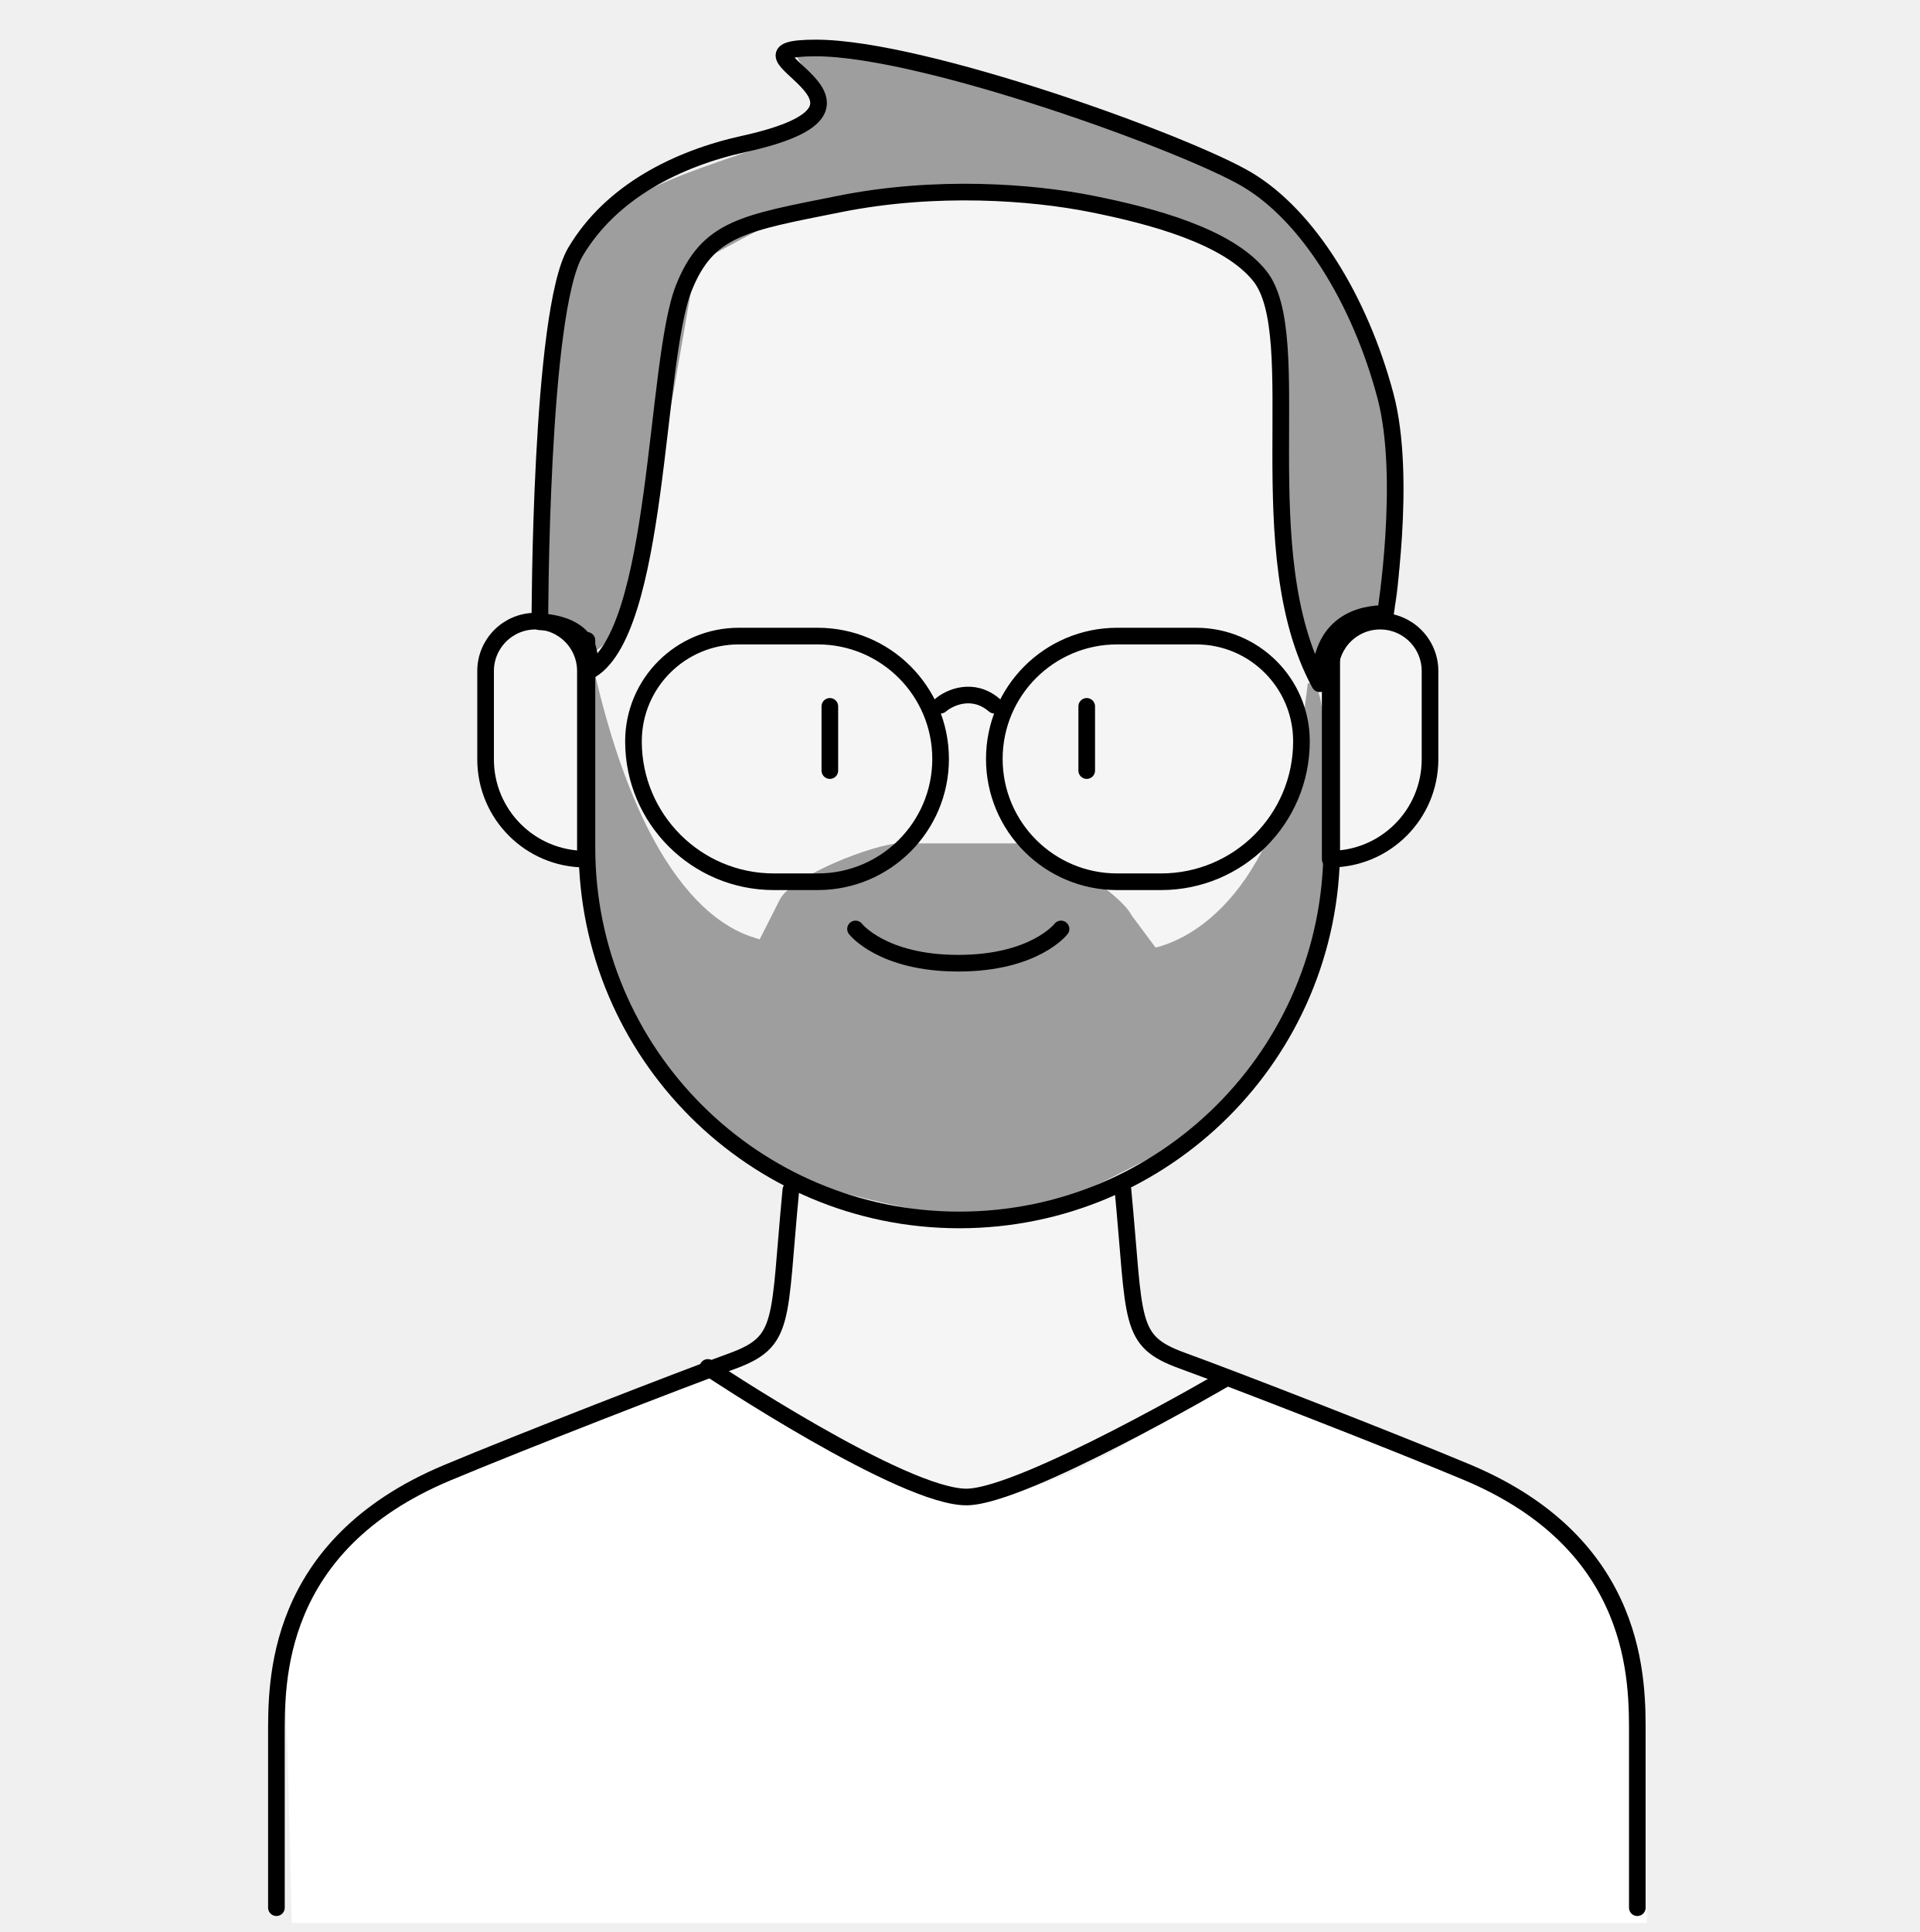
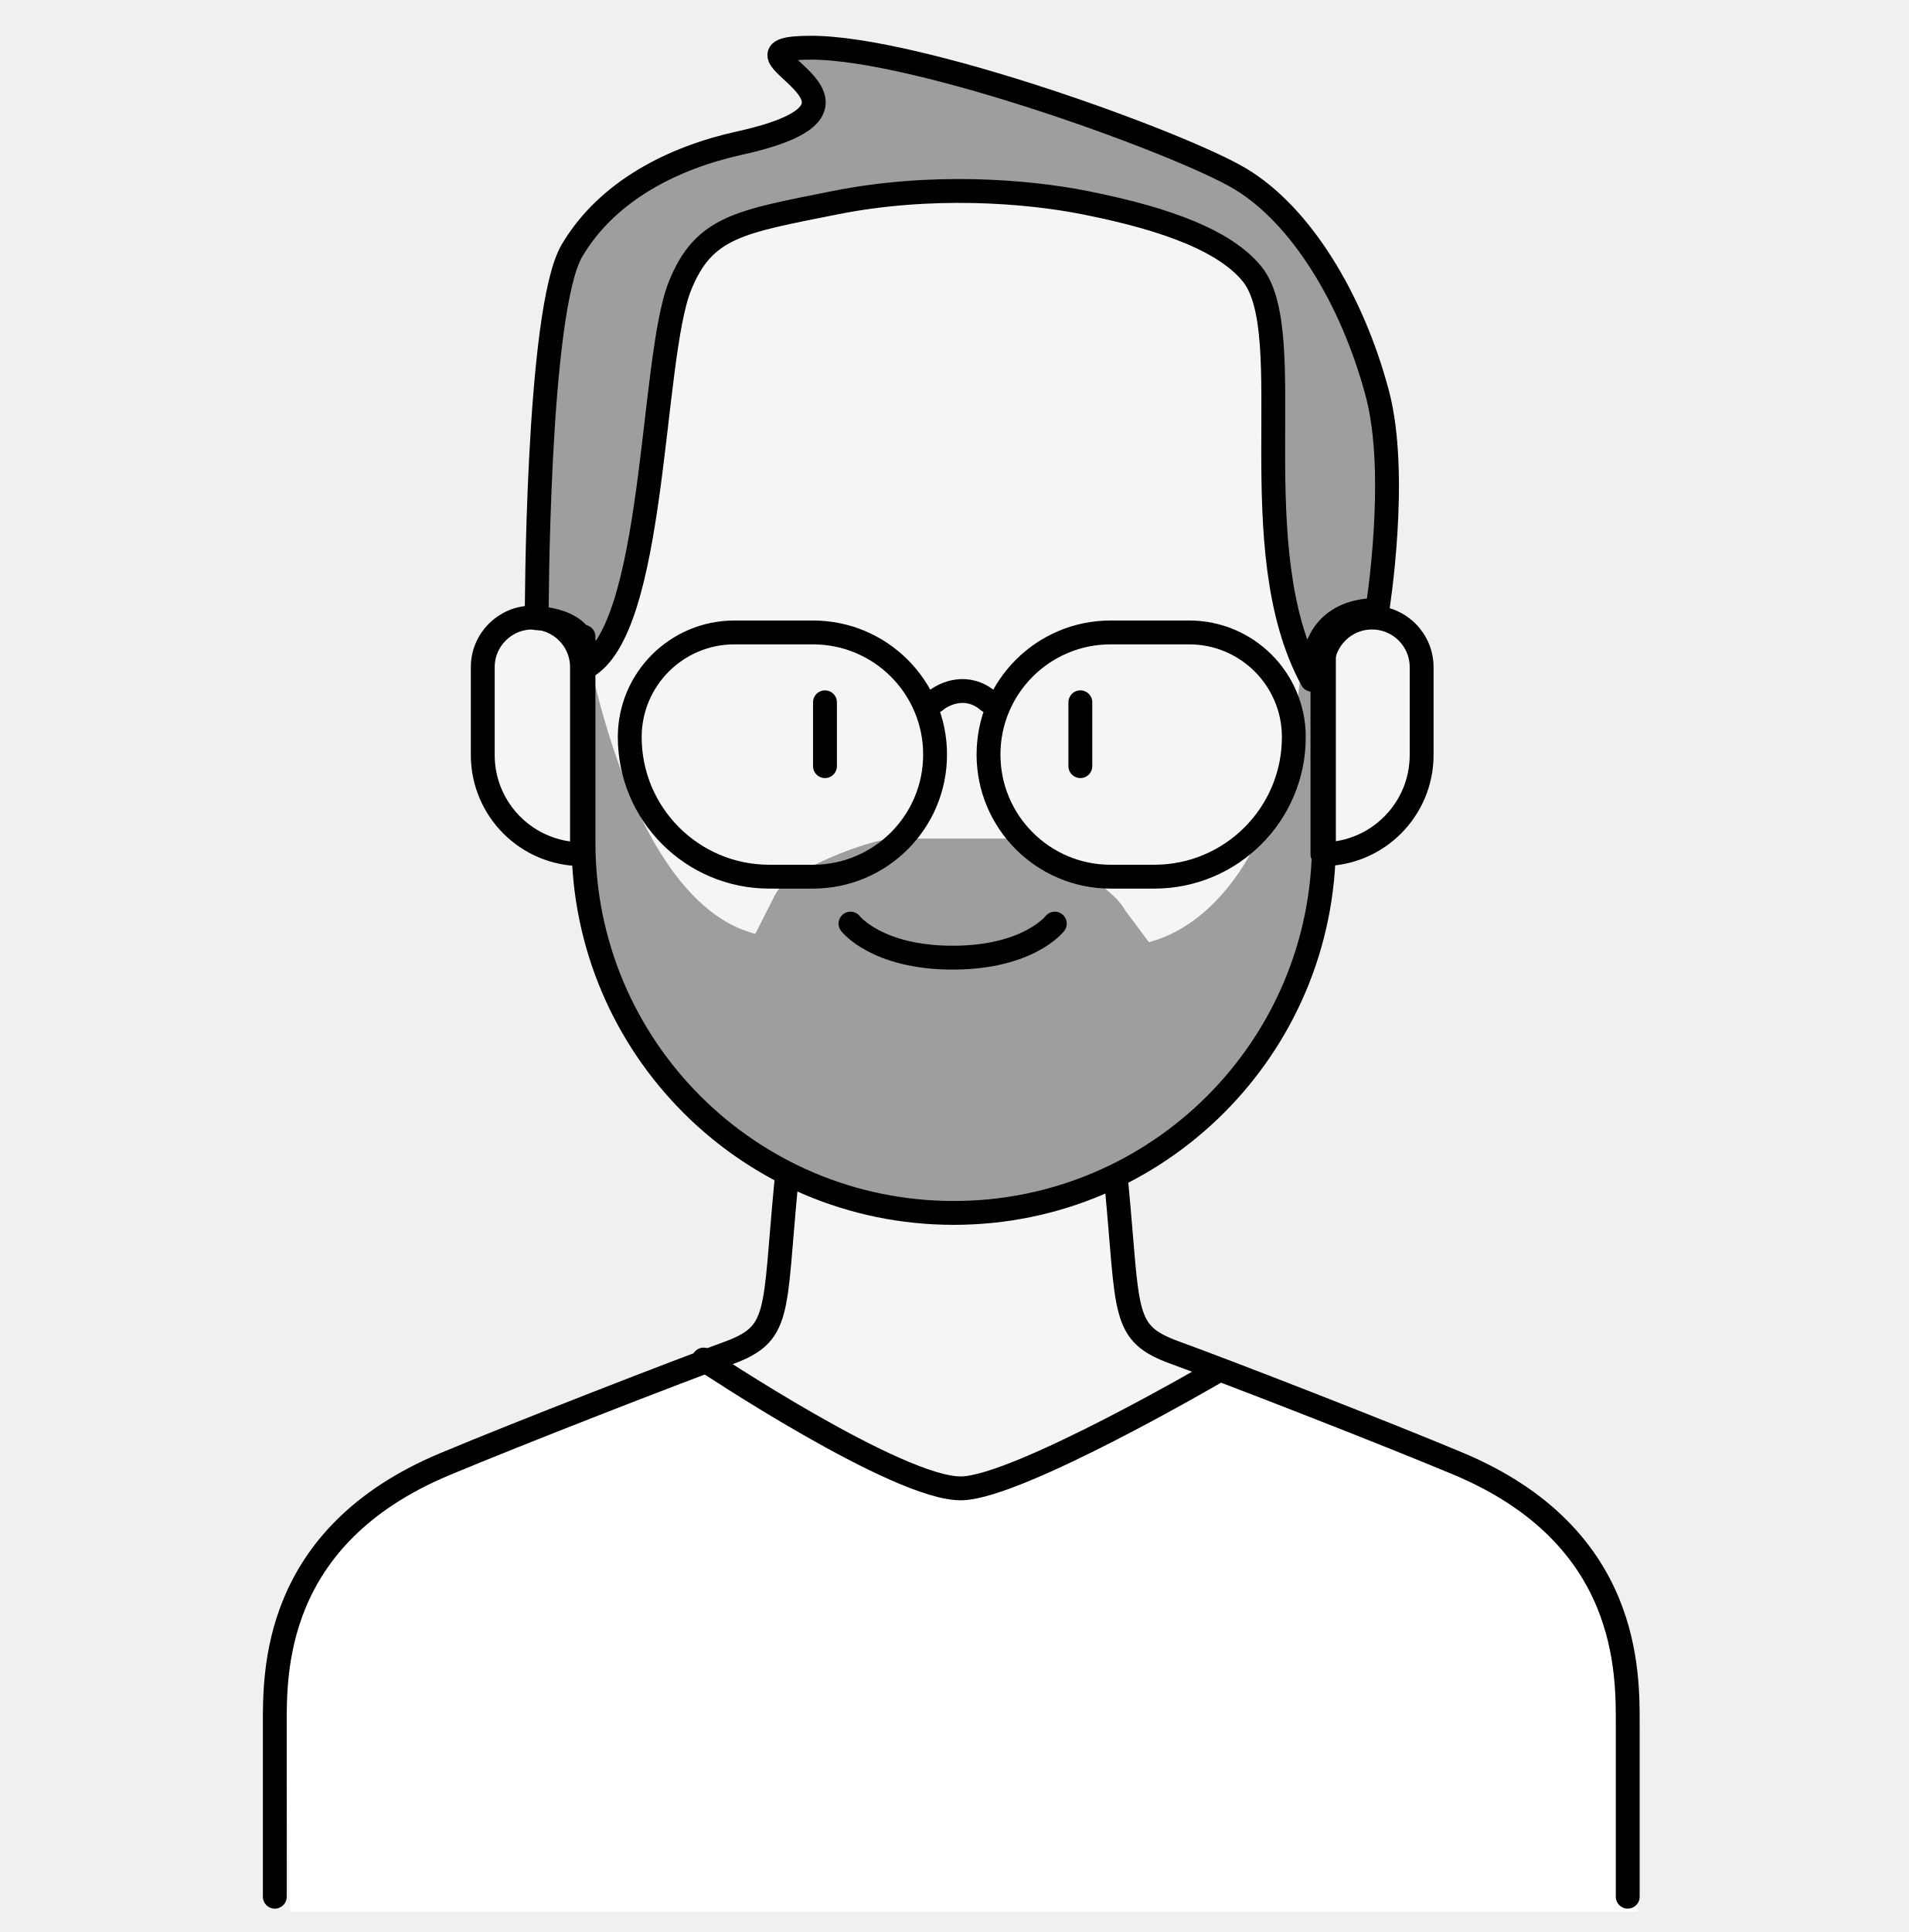
- <svg xmlns="http://www.w3.org/2000/svg" width="150" height="151" viewBox="0 0 150 151" fill="none">
-   <path d="M22.5 137.802C22.5 133.419 20.154 121.31 33.749 115.312C39.655 112.707 51.333 108.395 55.312 106.875C58.123 105.802 66.794 116.797 75.937 117.188C80.742 117.393 91.544 111.535 94.687 107.813C98.667 109.332 109.453 113.469 115.359 116.074C128.954 122.071 128.699 133.419 128.699 137.802L128.699 150.293H22.8L22.5 137.802Z" fill="white" />
-   <path d="M60.9 103.789L62.812 91.875C71.249 95.625 76.2 96.562 87.186 92.812C89.061 101.25 86.385 102.053 90 105.293C92.811 107.812 94.686 107.812 94.686 107.812C94.686 107.812 81.205 116.727 76.2 116.693C71.307 116.66 56.249 106.875 56.249 106.875L60.9 103.789Z" fill="#F5F5F5" />
-   <path d="M104.099 52.188C104.099 50.035 105.845 48.288 107.999 48.288C110.153 48.288 111.899 50.035 111.899 52.188V59.089C111.899 63.396 108.406 66.888 104.099 66.888V52.188Z" fill="#F5F5F5" />
-   <path d="M45.9 52.188C45.9 50.035 44.154 48.288 42 48.288C39.846 48.288 38.1 50.035 38.1 52.188V59.089C38.1 63.396 41.593 66.888 45.9 66.888V52.188Z" fill="#F5F5F5" />
-   <path d="M96.562 19.98C101.181 22.5 100.274 43.02 105 51.562C105 52.352 104.872 58.699 104.714 66.314C104.381 82.308 91.313 95.093 75.316 95.093C59.07 95.093 45.9 81.922 45.9 65.677C45.9 59.456 45.9 53.622 45.9 49.793C47.812 49.793 50.624 41.25 52.499 28.125C53.192 23.28 52.499 17.812 63.749 15.938C72.187 15.938 85.484 13.938 96.562 19.98Z" fill="#F5F5F5" />
-   <path d="M46.238 50.918L42.488 49.043C43.425 47.168 39.675 24.668 47.175 17.168C51.031 13.312 61.316 11.692 63.75 9.375C66.049 7.185 60.535 4.206 62.812 3.75C67.5 2.813 93.073 8.677 102.488 18.105C107.812 23.438 110.301 40.293 109.051 47.168L102.488 52.5C100.312 47.813 100.312 27.188 99.375 22.5C99.375 17.812 82.5 15 75.937 15C64.687 15 64.687 15 54.566 20.521L54.375 20.625C52.5 30.938 49.687 50.625 46.238 50.918Z" fill="#9E9E9E" />
-   <path d="M60.937 70.313C61.875 68.438 68.437 65.918 70.312 65.918L79.988 65.918C81.314 65.918 87.488 69.668 88.426 71.543L90.301 74.062C92.695 73.464 100.312 70.313 102.187 53.438C104.241 52.28 103.426 66.516 103.426 66.855C103.426 67.793 104.58 83.153 90.301 90.293C84.676 93.105 81.863 94.98 75.301 94.98C71.551 94.98 61.238 92.168 60.301 91.23C59.363 90.293 44.999 80.625 45.937 65.625L46.043 60.655C45.646 56.318 45.033 50.84 46.238 51.563C50.625 71.543 58.044 72.978 59.363 73.418L60.937 70.313Z" fill="#9E9E9E" />
-   <path d="M104.065 50.047C104.065 53.94 104.065 59.907 104.065 66.246C104.065 82.317 91.037 95.347 74.965 95.347V95.347C58.894 95.347 45.865 82.312 45.865 66.241C45.865 57.927 45.865 50.865 45.865 50.047" stroke="black" stroke-width="1.3" stroke-linecap="round" stroke-linejoin="round" />
-   <path d="M87.745 92.947C88.74 103.331 88.1 104.791 92.388 106.346C96.367 107.789 108.699 112.581 114.605 115.055C128.2 120.749 127.945 131.525 127.945 135.687C127.945 139.849 127.945 149.1 127.945 149.1" stroke="black" stroke-width="1.3" stroke-linecap="round" stroke-linejoin="round" />
-   <path d="M61.8 93C60.805 103.384 61.445 104.844 57.157 106.399C53.178 107.842 40.846 112.634 34.94 115.108C21.345 120.802 21.6 131.578 21.6 135.74C21.6 139.902 21.6 149.1 21.6 149.1" stroke="black" stroke-width="1.3" stroke-linecap="round" stroke-linejoin="round" />
-   <path d="M103.945 52.447C103.945 50.293 105.691 48.547 107.845 48.547V48.547C109.999 48.547 111.745 50.293 111.745 52.447V59.347C111.745 63.655 108.253 67.147 103.945 67.147V67.147V52.447Z" stroke="black" stroke-width="1.3" stroke-linecap="round" stroke-linejoin="round" />
-   <path d="M45.745 52.447C45.745 50.293 43.999 48.547 41.845 48.547V48.547C39.691 48.547 37.945 50.293 37.945 52.447V59.347C37.945 63.655 41.437 67.147 45.745 67.147V67.147V52.447Z" stroke="black" stroke-width="1.3" stroke-linecap="round" stroke-linejoin="round" />
-   <path d="M103.126 53.438C97.5 43.125 102.188 26.25 98.438 21.562C95.945 18.446 90.001 16.875 85.313 15.938C80.626 15 73.126 14.438 65.626 15.938C58.126 17.438 55.314 17.812 53.438 22.5C51.133 28.261 51.563 49.688 45.938 52.5C46.876 48.6 42.188 48.6 42.188 48.6C42.188 48.6 42.188 24.375 44.965 19.688C47.742 15 52.904 12.402 58.125 11.25C72.188 8.147 55.313 3.75 63.751 3.75C72.188 3.75 92.813 11.25 97.5 14.062C102.186 16.875 106.252 23.384 108.263 30.938C109.973 37.356 108.265 47.947 108.265 47.947C106.417 47.947 103.126 48.6 103.126 53.438Z" stroke="black" stroke-width="1.3" stroke-linecap="round" stroke-linejoin="round" />
-   <path d="M55.313 106.875C55.313 106.875 70.657 117.122 75.6 117C80.089 116.889 95.626 107.812 95.626 107.812" stroke="black" stroke-width="1.3" stroke-linecap="round" stroke-linejoin="round" />
-   <path d="M66.853 72.605C66.853 72.605 68.918 75.281 74.884 75.281C80.85 75.281 82.912 72.605 82.912 72.605" stroke="black" stroke-width="1.3" stroke-linecap="round" stroke-linejoin="round" />
-   <path d="M64.846 55.208V60.226M84.919 55.208V60.226" stroke="black" stroke-width="1.3" stroke-linecap="round" stroke-linejoin="round" />
-   <path d="M49.501 57.944C49.501 53.399 53.185 49.715 57.73 49.715H63.901C69.203 49.715 73.501 54.013 73.501 59.315V59.315C73.501 64.617 69.203 68.915 63.901 68.915H60.472C54.413 68.915 49.501 64.003 49.501 57.944V57.944Z" stroke="black" stroke-width="1.3" stroke-linecap="round" stroke-linejoin="round" />
-   <path d="M77.699 59.315C77.699 54.013 81.997 49.715 87.299 49.715H93.471C98.015 49.715 101.699 53.399 101.699 57.944V57.944C101.699 64.003 96.787 68.915 90.728 68.915H87.299C81.997 68.915 77.699 64.617 77.699 59.315V59.315Z" stroke="black" stroke-width="1.3" stroke-linecap="round" stroke-linejoin="round" />
-   <path d="M73.499 55.115C74.199 54.515 76.019 53.675 77.699 55.115" stroke="black" stroke-width="1.3" stroke-linecap="round" />
+ <svg xmlns="http://www.w3.org/2000/svg" width="80" height="81" viewBox="0 0 80 81" fill="none">
+   <path d="M12 73.495C12 71.157 10.749 64.698 18 61.5C21.15 60.111 27.378 57.81 29.5 57C30.999 56.428 35.624 62.292 40.5 62.5C43.062 62.61 48.824 59.485 50.5 57.5C52.622 58.31 58.375 60.517 61.525 61.906C68.776 65.105 68.64 71.157 68.64 73.495L68.64 80.156H12.16L12 73.495Z" fill="white" />
+   <path d="M32.48 55.354L33.5 49C38 51 40.641 51.5 46.5 49.5C47.5 54 46.072 54.428 48.001 56.156C49.5 57.5 50.5 57.5 50.5 57.5C50.5 57.5 43.31 62.254 40.641 62.236C38.031 62.219 30 57 30 57L32.48 55.354Z" fill="#F5F5F5" />
+   <path d="M55.52 27.834C55.52 26.685 56.451 25.754 57.599 25.754C58.748 25.754 59.679 26.685 59.679 27.834V31.514C59.679 33.811 57.817 35.674 55.52 35.674V27.834Z" fill="#F5F5F5" />
+   <path d="M24.48 27.834C24.48 26.685 23.549 25.754 22.401 25.754C21.252 25.754 20.32 26.685 20.32 27.834V31.514C20.32 33.811 22.183 35.674 24.48 35.674V27.834Z" fill="#F5F5F5" />
+   <path d="M51.5 10.656C53.964 12 53.48 22.944 56 27.5C56 27.921 55.932 31.306 55.848 35.368C55.67 43.898 48.701 50.716 40.169 50.716C31.504 50.716 24.48 43.692 24.48 35.028C24.48 31.71 24.48 28.598 24.48 26.556C25.5 26.556 27 22 28 15C28.369 12.416 28 9.5 34 8.5C38.5 8.5 45.591 7.433 51.5 10.656Z" fill="#F5F5F5" />
+   <path d="M24.661 27.156L22.66 26.156C23.16 25.156 21.16 13.156 25.16 9.156C27.217 7.1 32.702 6.236 34 5C35.227 3.832 32.285 2.243 33.5 2C36 1.5 49.639 4.627 54.66 9.656C57.5 12.5 58.827 21.489 58.16 25.156L54.66 28C53.5 25.5 53.5 14.5 53 12C53 9.5 44 8 40.5 8C34.5 8 34.5 8 29.102 10.944L29 11C28 16.5 26.5 27 24.661 27.156Z" fill="#9E9E9E" />
+   <path d="M32.5 37.5C33 36.5 36.5 35.156 37.5 35.156L42.661 35.156C43.368 35.156 46.661 37.156 47.161 38.156L48.161 39.5C49.438 39.181 53.5 37.5 54.5 28.5C55.596 27.883 55.161 35.475 55.161 35.656C55.161 36.156 55.777 44.348 48.161 48.156C45.161 49.656 43.661 50.656 40.161 50.656C38.161 50.656 32.661 49.156 32.161 48.656C31.661 48.156 24 43 24.5 35L24.557 32.349C24.345 30.036 24.018 27.115 24.661 27.5C27 38.156 30.957 38.922 31.661 39.156L32.5 37.5Z" fill="#9E9E9E" />
+   <path d="M55.501 26.692C55.501 28.768 55.501 31.951 55.501 35.331C55.501 43.903 48.552 50.852 39.981 50.852V50.852C31.41 50.852 24.461 43.9 24.461 35.328C24.461 30.894 24.461 27.128 24.461 26.692" stroke="black" stroke-linecap="round" stroke-linejoin="round" />
+   <path d="M46.797 49.572C47.328 55.11 46.986 55.889 49.273 56.718C51.396 57.487 57.972 60.043 61.122 61.363C68.373 64.4 68.237 70.147 68.237 72.366C68.237 74.586 68.237 79.52 68.237 79.52" stroke="black" stroke-linecap="round" stroke-linejoin="round" />
+   <path d="M32.959 49.6C32.429 55.138 32.77 55.917 30.484 56.746C28.361 57.516 21.784 60.072 18.634 61.391C11.384 64.428 11.52 70.175 11.52 72.394C11.52 74.614 11.52 79.52 11.52 79.52" stroke="black" stroke-linecap="round" stroke-linejoin="round" />
+   <path d="M55.438 27.972C55.438 26.823 56.369 25.892 57.517 25.892V25.892C58.666 25.892 59.597 26.823 59.597 27.972V31.652C59.597 33.949 57.735 35.812 55.438 35.812V35.812V27.972Z" stroke="black" stroke-linecap="round" stroke-linejoin="round" />
+   <path d="M24.398 27.972C24.398 26.823 23.466 25.892 22.317 25.892V25.892C21.169 25.892 20.238 26.823 20.238 27.972V31.652C20.238 33.949 22.1 35.812 24.398 35.812V35.812V27.972Z" stroke="black" stroke-linecap="round" stroke-linejoin="round" />
+   <path d="M55 28.5C51.999 23 54.5 14 52.5 11.5C51.17 9.838 48 9 45.5 8.5C43 8 39 7.7 35 8.5C31 9.3 29.5 9.5 28.5 12C27.271 15.073 27.5 26.5 24.5 28C25 25.92 22.5 25.92 22.5 25.92C22.5 25.92 22.5 13 23.981 10.5C25.462 8 28.215 6.614 31 6C38.5 4.345 29.5 2 34 2C38.5 2 49.5 6 51.999 7.5C54.499 9 56.667 12.472 57.74 16.5C58.652 19.923 57.741 25.572 57.741 25.572C56.755 25.572 55 25.92 55 28.5Z" stroke="black" stroke-linecap="round" stroke-linejoin="round" />
+   <path d="M29.5 57C29.5 57 37.683 62.465 40.319 62.4C42.713 62.341 51 57.5 51 57.5" stroke="black" stroke-linecap="round" stroke-linejoin="round" />
+   <path d="M35.654 38.723C35.654 38.723 36.756 40.15 39.938 40.15C43.119 40.15 44.219 38.723 44.219 38.723" stroke="black" stroke-linecap="round" stroke-linejoin="round" />
+   <path d="M34.584 29.444V32.121M45.29 29.444V32.121" stroke="black" stroke-linecap="round" stroke-linejoin="round" />
+   <path d="M26.4 30.903C26.4 28.48 28.365 26.515 30.789 26.515H34.08C36.908 26.515 39.2 28.807 39.2 31.635V31.635C39.2 34.462 36.908 36.755 34.08 36.755H32.252C29.02 36.755 26.4 34.135 26.4 30.903V30.903Z" stroke="black" stroke-linecap="round" stroke-linejoin="round" />
+   <path d="M41.44 31.635C41.44 28.807 43.732 26.515 46.559 26.515H49.851C52.275 26.515 54.239 28.48 54.239 30.903V30.903C54.239 34.135 51.62 36.755 48.388 36.755H46.559C43.732 36.755 41.44 34.462 41.44 31.635V31.635Z" stroke="black" stroke-linecap="round" stroke-linejoin="round" />
+   <path d="M39.199 29.395C39.573 29.075 40.543 28.627 41.439 29.395" stroke="black" stroke-linecap="round" />
</svg>
